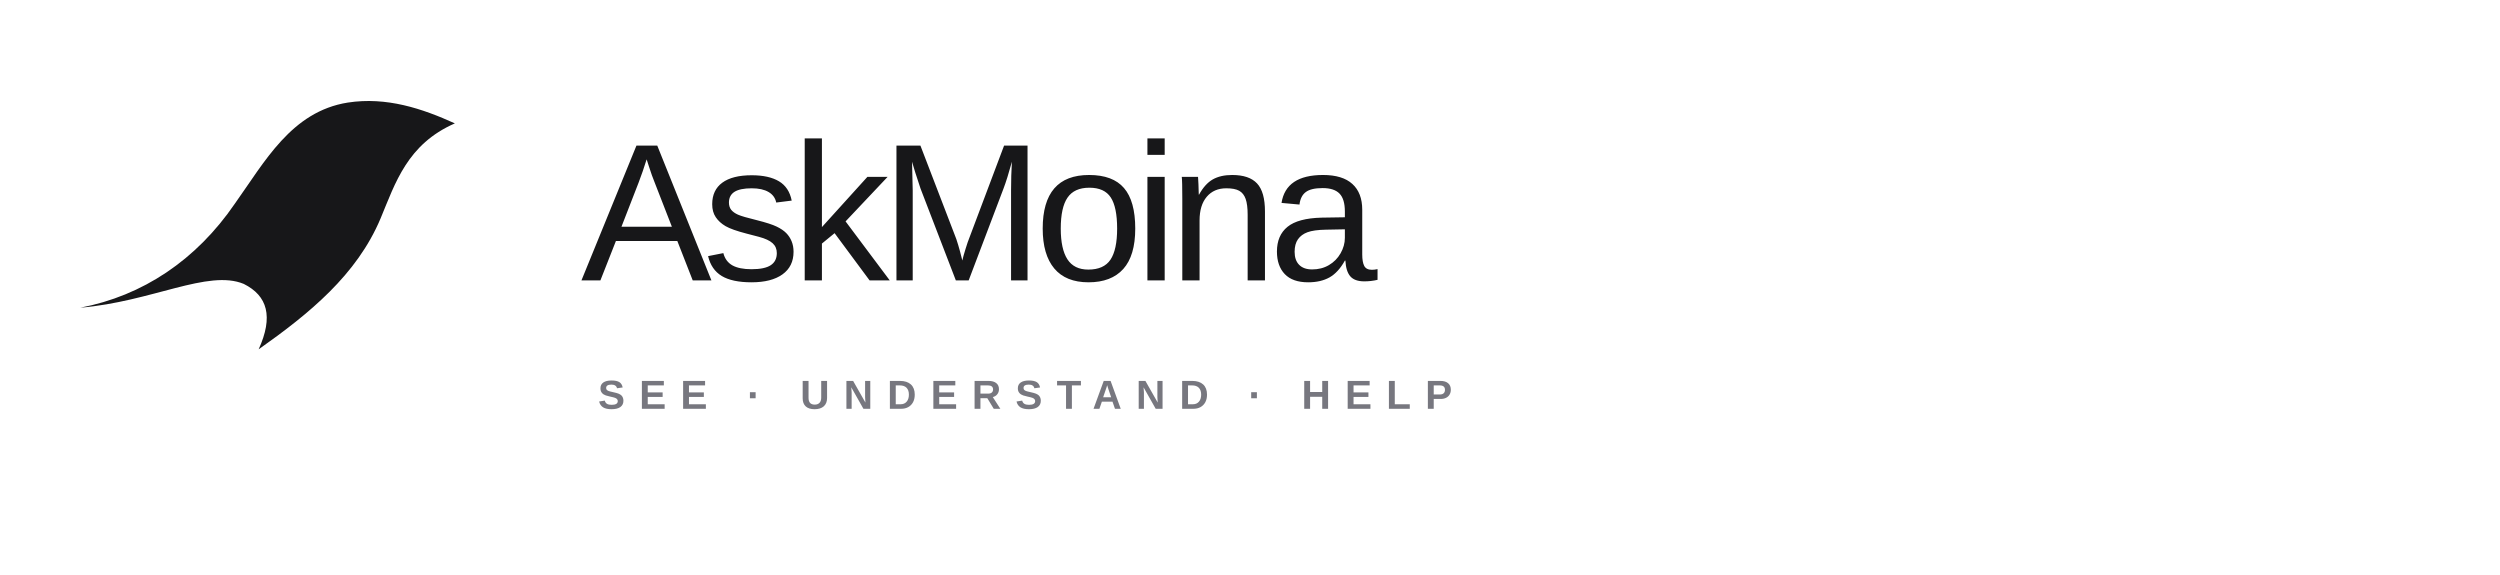
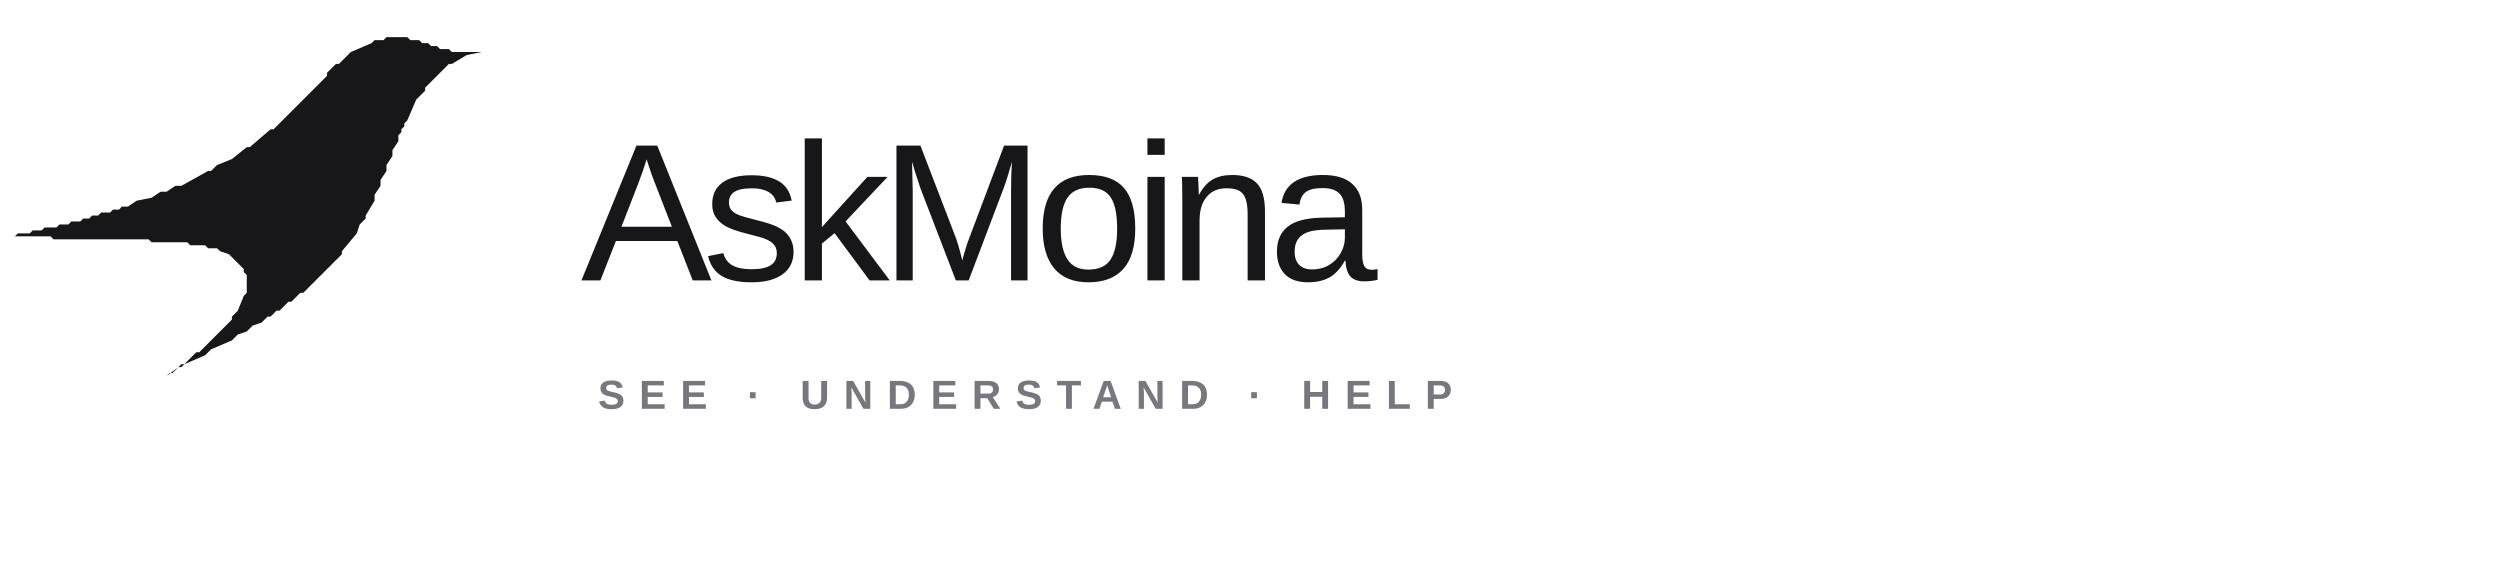
<svg xmlns="http://www.w3.org/2000/svg" width="740" height="170" viewBox="0 0 740 170" role="img" aria-label="AskMoina — See, understand, help">
  <g transform="translate(0 11) scale(.88)">
-     <path d="M27 91C48 87 66 75 79 56C89 42 98 25 117 22C130 20 142 24 153 29C137 36 133 49 128 61C120 80 104 93 87 105C92 94 90 87 82 83C70 78 51 89 27 91Z" fill="#171719" />
+     <path d="M162 5 L152 5 L151 4 L148 4 L147 3 L145 3 L144 2 L142 2 L141 1 L138 1 L137 0 L130 0 L129 1 L126 1 L125 2 L118 5 L114 9 L113 9 L110 12 L110 13 L92 31 L91 31 L84 37 L83 37 L78 41 L73 43 L71 45 L70 45 L61 50 L59 50 L56 52 L54 52 L51 54 L46 55 L43 57 L41 57 L40 58 L38 58 L37 59 L34 59 L33 60 L31 60 L30 61 L28 61 L27 62 L24 62 L23 63 L20 63 L19 64 L15 64 L14 65 L11 65 L10 66 L6 66 L5 67 L0 67 L17 67 L18 68 L50 68 L51 69 L63 69 L64 70 L69 70 L70 71 L73 71 L74 72 L77 73 L82 78 L82 79 L83 80 L83 86 L82 87 L80 92 L78 94 L78 95 L67 106 L66 106 L62 110 L61 110 L58 113 L57 113 L56 114 L60 111 L61 111 L62 110 L69 107 L71 105 L78 102 L80 100 L83 99 L85 97 L88 96 L90 94 L91 94 L93 92 L94 92 L97 89 L98 89 L101 86 L102 86 L115 73 L115 72 L120 66 L121 63 L123 61 L123 60 L126 55 L126 53 L128 50 L128 48 L130 45 L130 43 L132 40 L132 38 L134 35 L134 33 L135 32 L135 31 L136 30 L136 29 L137 28 L140 21 L143 18 L143 17 L151 9 L152 9 L157 6Z" fill="#171719" />
  </g>
  <text x="172" y="83" fill="#171719" font-family="-apple-system,BlinkMacSystemFont,'Helvetica Neue',Arial,sans-serif" font-size="58" font-weight="520" letter-spacing="-2.7">AskMoina</text>
  <text x="177" y="121" fill="#77777f" font-family="-apple-system,BlinkMacSystemFont,'Helvetica Neue',Arial,sans-serif" font-size="12" font-weight="600" letter-spacing="4.2">SEE · UNDERSTAND · HELP</text>
</svg>
